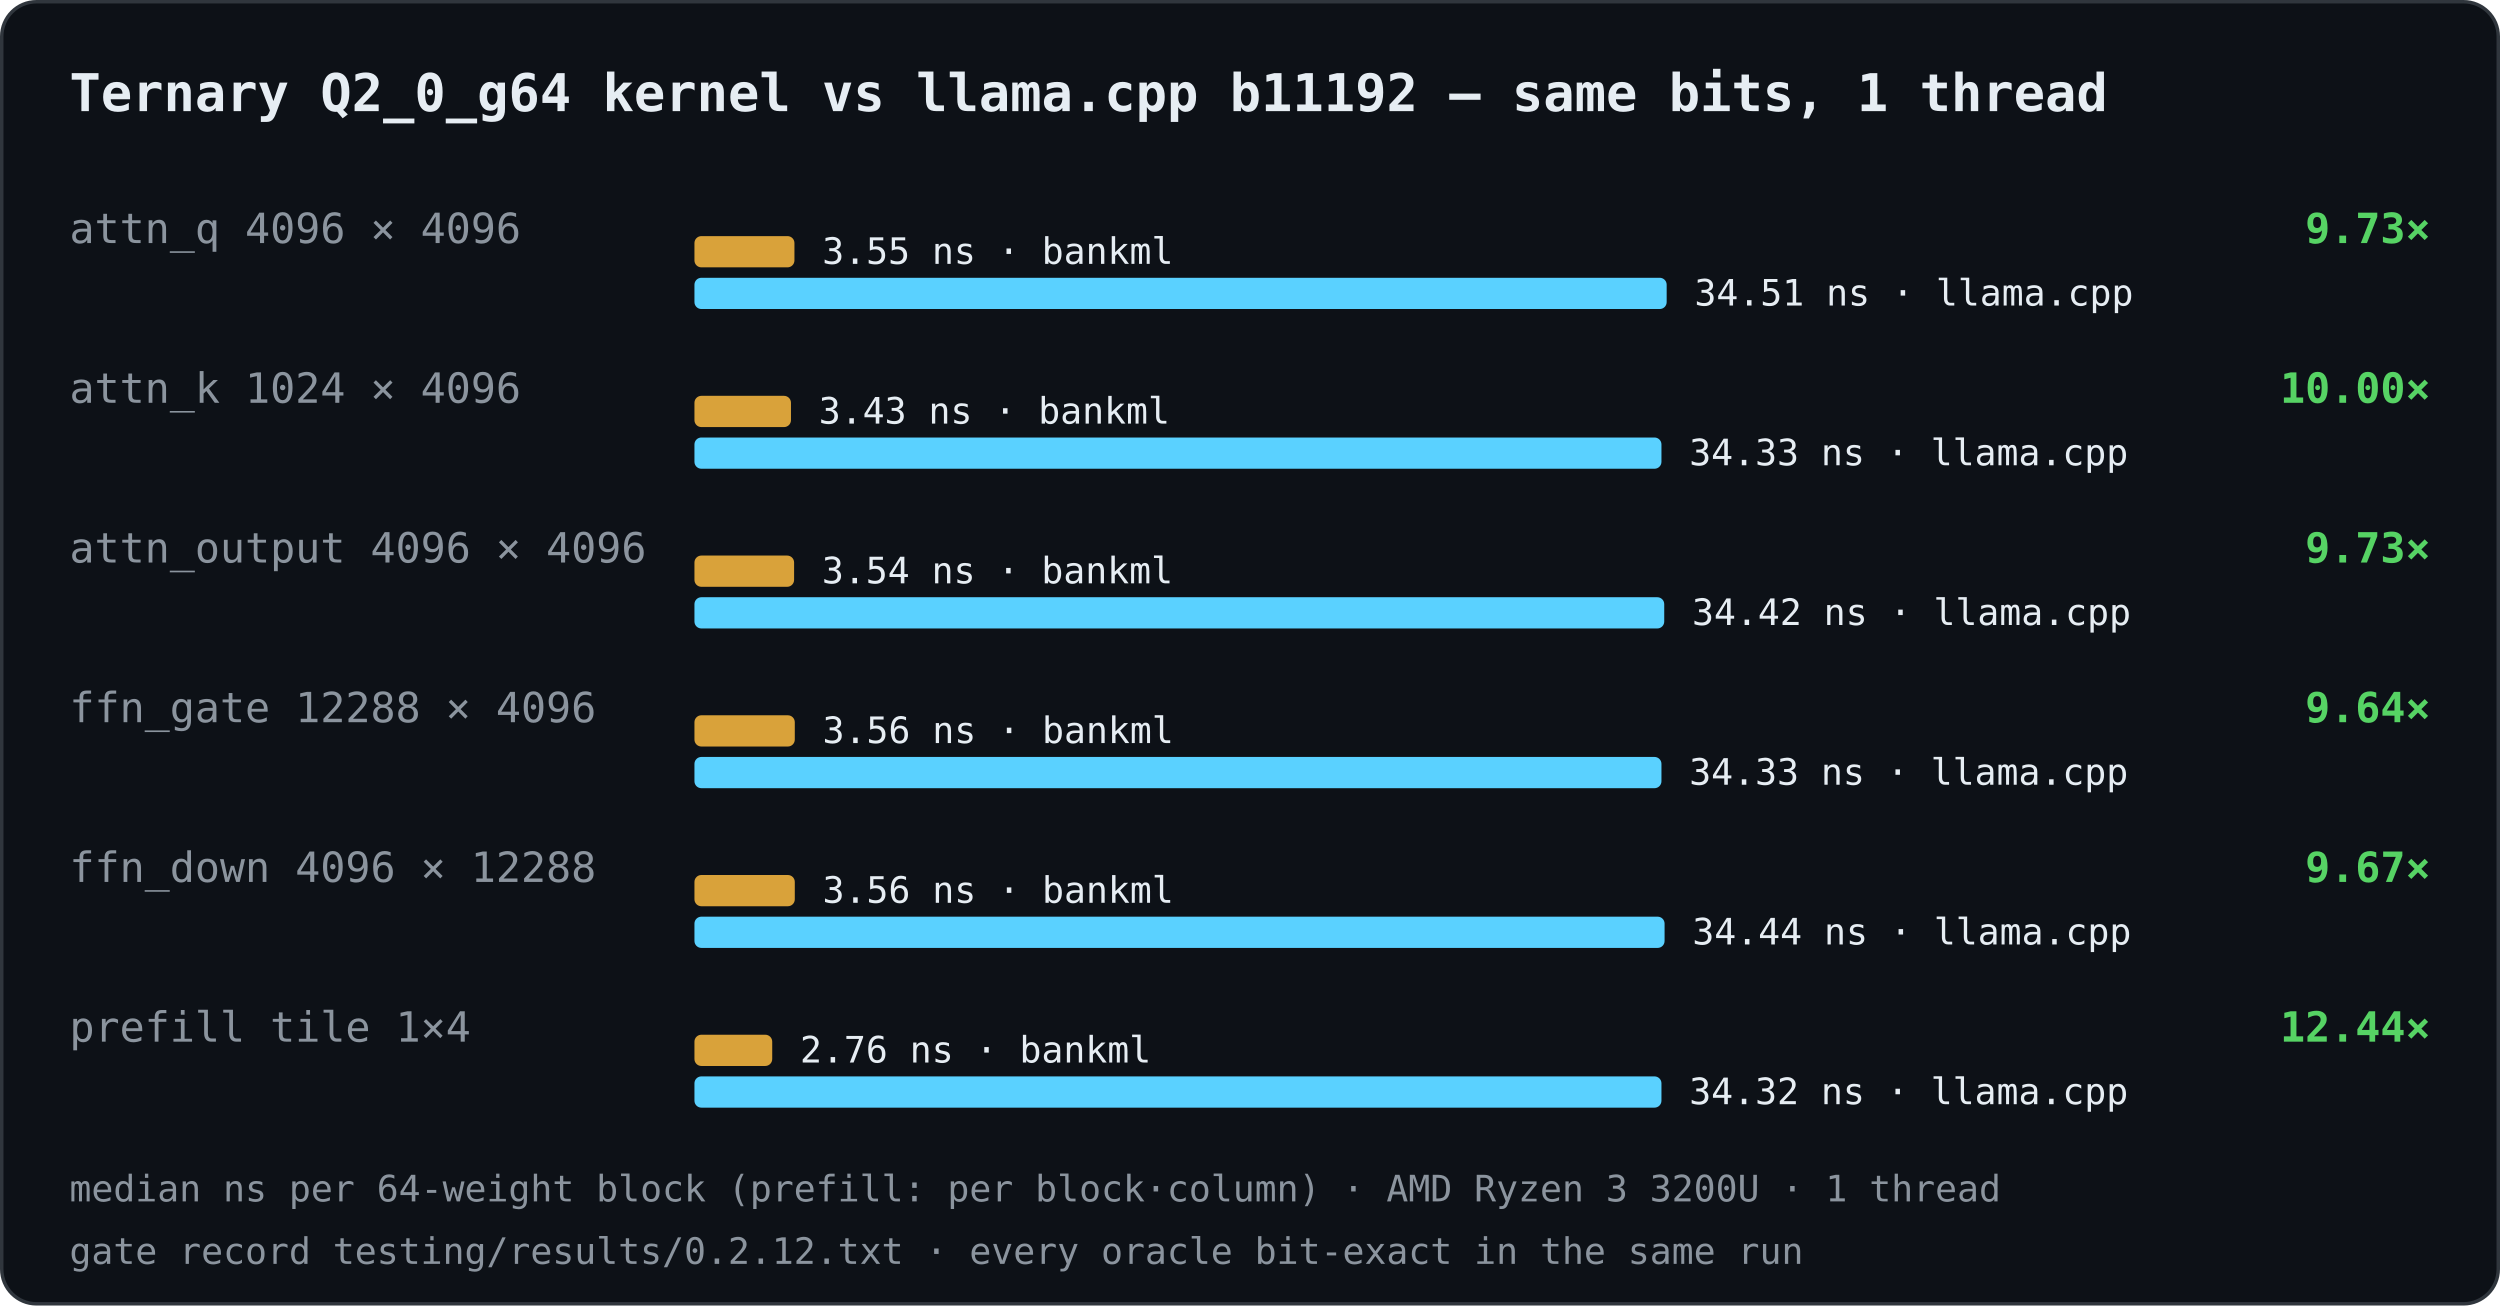
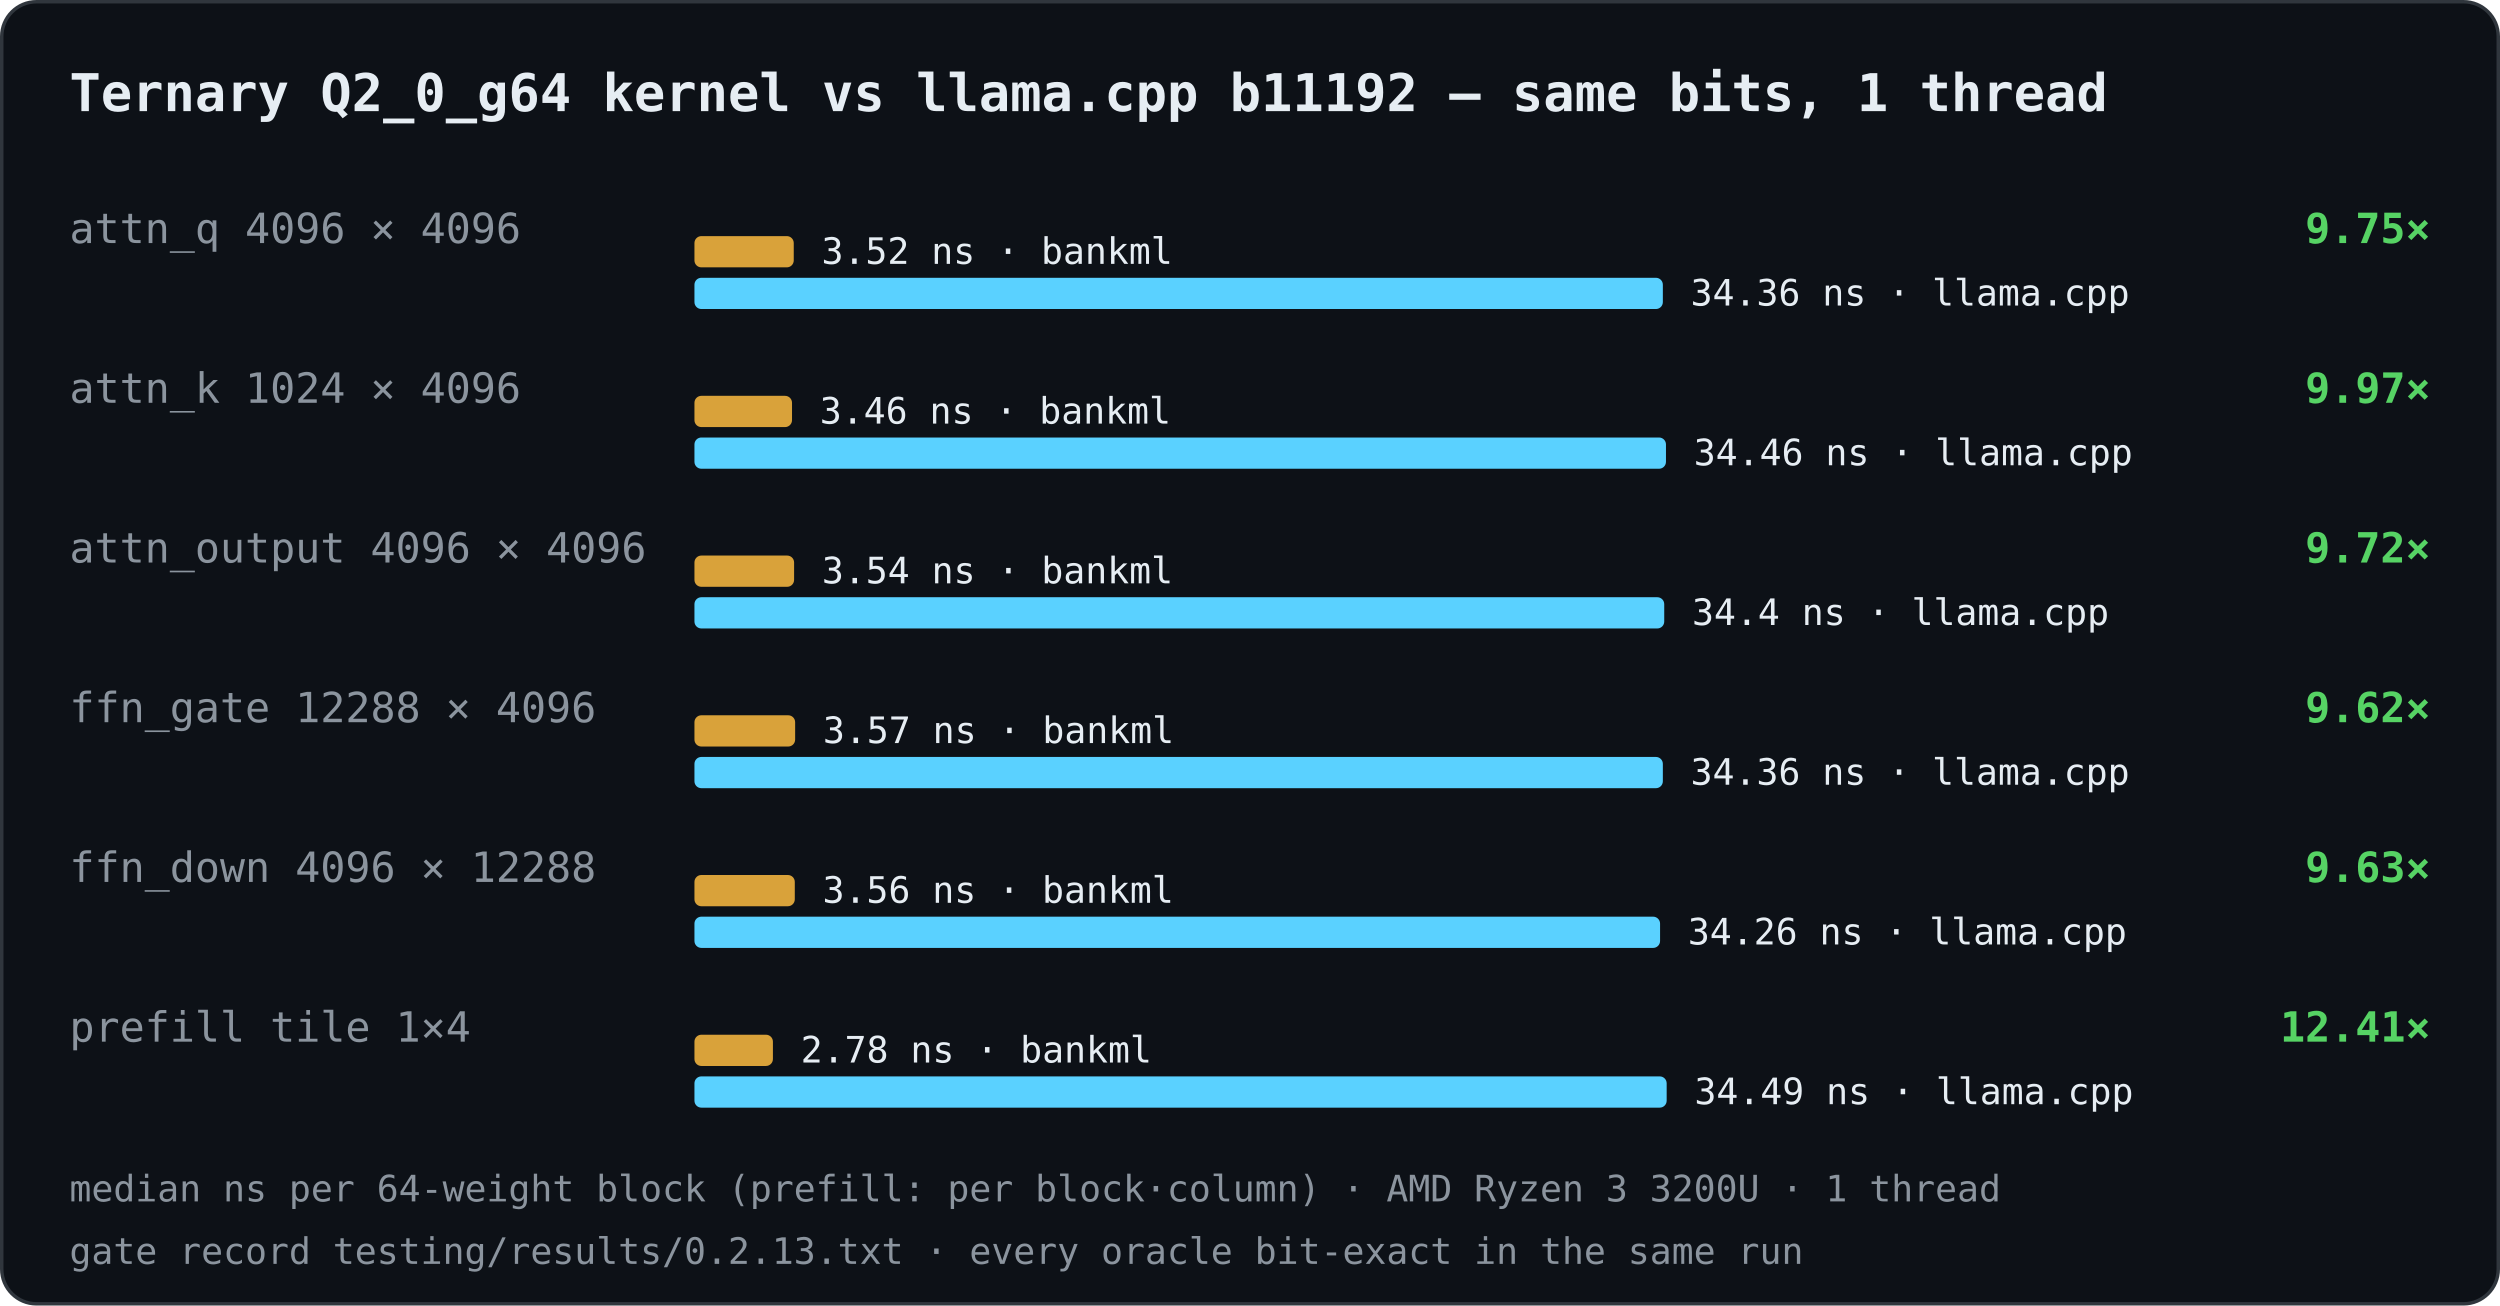
<svg xmlns="http://www.w3.org/2000/svg" width="720" height="376" viewBox="0 0 720 376" role="img" aria-label="Ternary Q2_0_g64 kernel vs llama.cpp b11192 — same bits, 1 thread">
  <rect x="0.5" y="0.5" width="719" height="375" rx="10" fill="#0d1117" stroke="#30363d" />
  <text x="20" y="32" font-family="ui-monospace,SFMono-Regular,Menlo,Consolas,monospace" font-size="15" font-weight="700" text-anchor="start" fill="#e6edf3">Ternary Q2_0_g64 kernel vs llama.cpp b11192 — same bits, 1 thread</text>
  <text x="20" y="70" font-family="ui-monospace,SFMono-Regular,Menlo,Consolas,monospace" font-size="12" font-weight="400" text-anchor="start" fill="#8b949e">attn_q 4096 × 4096</text>
-   <rect x="200" y="68" width="28.8" height="9" rx="2" fill="#D9A23A" />
-   <text x="236.8" y="76" font-family="ui-monospace,SFMono-Regular,Menlo,Consolas,monospace" font-size="10.5" font-weight="400" text-anchor="start" fill="#e6edf3">3.55 ns · bankml</text>
-   <rect x="200" y="80" width="280.0" height="9" rx="2" fill="#5AD1FF" />
-   <text x="488.0" y="88" font-family="ui-monospace,SFMono-Regular,Menlo,Consolas,monospace" font-size="10.5" font-weight="400" text-anchor="start" fill="#e6edf3">34.51 ns · llama.cpp</text>
-   <text x="700" y="70" font-family="ui-monospace,SFMono-Regular,Menlo,Consolas,monospace" font-size="12" font-weight="700" text-anchor="end" fill="#56D364">9.73×</text>
+   <rect x="200" y="68" width="28.6" height="9" rx="2" fill="#D9A23A" />
+   <text x="236.6" y="76" font-family="ui-monospace,SFMono-Regular,Menlo,Consolas,monospace" font-size="10.5" font-weight="400" text-anchor="start" fill="#e6edf3">3.52 ns · bankml</text>
+   <rect x="200" y="80" width="278.9" height="9" rx="2" fill="#5AD1FF" />
+   <text x="486.9" y="88" font-family="ui-monospace,SFMono-Regular,Menlo,Consolas,monospace" font-size="10.5" font-weight="400" text-anchor="start" fill="#e6edf3">34.36 ns · llama.cpp</text>
+   <text x="700" y="70" font-family="ui-monospace,SFMono-Regular,Menlo,Consolas,monospace" font-size="12" font-weight="700" text-anchor="end" fill="#56D364">9.75×</text>
  <text x="20" y="116" font-family="ui-monospace,SFMono-Regular,Menlo,Consolas,monospace" font-size="12" font-weight="400" text-anchor="start" fill="#8b949e">attn_k 1024 × 4096</text>
-   <rect x="200" y="114" width="27.8" height="9" rx="2" fill="#D9A23A" />
-   <text x="235.8" y="122" font-family="ui-monospace,SFMono-Regular,Menlo,Consolas,monospace" font-size="10.5" font-weight="400" text-anchor="start" fill="#e6edf3">3.43 ns · bankml</text>
-   <rect x="200" y="126" width="278.5" height="9" rx="2" fill="#5AD1FF" />
-   <text x="486.5" y="134" font-family="ui-monospace,SFMono-Regular,Menlo,Consolas,monospace" font-size="10.5" font-weight="400" text-anchor="start" fill="#e6edf3">34.33 ns · llama.cpp</text>
-   <text x="700" y="116" font-family="ui-monospace,SFMono-Regular,Menlo,Consolas,monospace" font-size="12" font-weight="700" text-anchor="end" fill="#56D364">10.00×</text>
+   <rect x="200" y="114" width="28.1" height="9" rx="2" fill="#D9A23A" />
+   <text x="236.1" y="122" font-family="ui-monospace,SFMono-Regular,Menlo,Consolas,monospace" font-size="10.5" font-weight="400" text-anchor="start" fill="#e6edf3">3.46 ns · bankml</text>
+   <rect x="200" y="126" width="279.8" height="9" rx="2" fill="#5AD1FF" />
+   <text x="487.8" y="134" font-family="ui-monospace,SFMono-Regular,Menlo,Consolas,monospace" font-size="10.5" font-weight="400" text-anchor="start" fill="#e6edf3">34.46 ns · llama.cpp</text>
+   <text x="700" y="116" font-family="ui-monospace,SFMono-Regular,Menlo,Consolas,monospace" font-size="12" font-weight="700" text-anchor="end" fill="#56D364">9.97×</text>
  <text x="20" y="162" font-family="ui-monospace,SFMono-Regular,Menlo,Consolas,monospace" font-size="12" font-weight="400" text-anchor="start" fill="#8b949e">attn_output 4096 × 4096</text>
  <rect x="200" y="160" width="28.7" height="9" rx="2" fill="#D9A23A" />
  <text x="236.7" y="168" font-family="ui-monospace,SFMono-Regular,Menlo,Consolas,monospace" font-size="10.5" font-weight="400" text-anchor="start" fill="#e6edf3">3.54 ns · bankml</text>
  <rect x="200" y="172" width="279.3" height="9" rx="2" fill="#5AD1FF" />
-   <text x="487.3" y="180" font-family="ui-monospace,SFMono-Regular,Menlo,Consolas,monospace" font-size="10.5" font-weight="400" text-anchor="start" fill="#e6edf3">34.42 ns · llama.cpp</text>
-   <text x="700" y="162" font-family="ui-monospace,SFMono-Regular,Menlo,Consolas,monospace" font-size="12" font-weight="700" text-anchor="end" fill="#56D364">9.73×</text>
+   <text x="487.3" y="180" font-family="ui-monospace,SFMono-Regular,Menlo,Consolas,monospace" font-size="10.5" font-weight="400" text-anchor="start" fill="#e6edf3">34.4 ns · llama.cpp</text>
+   <text x="700" y="162" font-family="ui-monospace,SFMono-Regular,Menlo,Consolas,monospace" font-size="12" font-weight="700" text-anchor="end" fill="#56D364">9.72×</text>
  <text x="20" y="208" font-family="ui-monospace,SFMono-Regular,Menlo,Consolas,monospace" font-size="12" font-weight="400" text-anchor="start" fill="#8b949e">ffn_gate 12288 × 4096</text>
-   <rect x="200" y="206" width="28.9" height="9" rx="2" fill="#D9A23A" />
-   <text x="236.9" y="214" font-family="ui-monospace,SFMono-Regular,Menlo,Consolas,monospace" font-size="10.5" font-weight="400" text-anchor="start" fill="#e6edf3">3.56 ns · bankml</text>
-   <rect x="200" y="218" width="278.5" height="9" rx="2" fill="#5AD1FF" />
-   <text x="486.5" y="226" font-family="ui-monospace,SFMono-Regular,Menlo,Consolas,monospace" font-size="10.5" font-weight="400" text-anchor="start" fill="#e6edf3">34.33 ns · llama.cpp</text>
-   <text x="700" y="208" font-family="ui-monospace,SFMono-Regular,Menlo,Consolas,monospace" font-size="12" font-weight="700" text-anchor="end" fill="#56D364">9.64×</text>
+   <rect x="200" y="206" width="29.0" height="9" rx="2" fill="#D9A23A" />
+   <text x="237.0" y="214" font-family="ui-monospace,SFMono-Regular,Menlo,Consolas,monospace" font-size="10.5" font-weight="400" text-anchor="start" fill="#e6edf3">3.57 ns · bankml</text>
+   <rect x="200" y="218" width="278.9" height="9" rx="2" fill="#5AD1FF" />
+   <text x="486.9" y="226" font-family="ui-monospace,SFMono-Regular,Menlo,Consolas,monospace" font-size="10.5" font-weight="400" text-anchor="start" fill="#e6edf3">34.36 ns · llama.cpp</text>
+   <text x="700" y="208" font-family="ui-monospace,SFMono-Regular,Menlo,Consolas,monospace" font-size="12" font-weight="700" text-anchor="end" fill="#56D364">9.62×</text>
  <text x="20" y="254" font-family="ui-monospace,SFMono-Regular,Menlo,Consolas,monospace" font-size="12" font-weight="400" text-anchor="start" fill="#8b949e">ffn_down 4096 × 12288</text>
  <rect x="200" y="252" width="28.9" height="9" rx="2" fill="#D9A23A" />
  <text x="236.9" y="260" font-family="ui-monospace,SFMono-Regular,Menlo,Consolas,monospace" font-size="10.5" font-weight="400" text-anchor="start" fill="#e6edf3">3.56 ns · bankml</text>
-   <rect x="200" y="264" width="279.4" height="9" rx="2" fill="#5AD1FF" />
-   <text x="487.4" y="272" font-family="ui-monospace,SFMono-Regular,Menlo,Consolas,monospace" font-size="10.5" font-weight="400" text-anchor="start" fill="#e6edf3">34.44 ns · llama.cpp</text>
-   <text x="700" y="254" font-family="ui-monospace,SFMono-Regular,Menlo,Consolas,monospace" font-size="12" font-weight="700" text-anchor="end" fill="#56D364">9.67×</text>
+   <rect x="200" y="264" width="278.1" height="9" rx="2" fill="#5AD1FF" />
+   <text x="486.1" y="272" font-family="ui-monospace,SFMono-Regular,Menlo,Consolas,monospace" font-size="10.5" font-weight="400" text-anchor="start" fill="#e6edf3">34.26 ns · llama.cpp</text>
+   <text x="700" y="254" font-family="ui-monospace,SFMono-Regular,Menlo,Consolas,monospace" font-size="12" font-weight="700" text-anchor="end" fill="#56D364">9.63×</text>
  <text x="20" y="300" font-family="ui-monospace,SFMono-Regular,Menlo,Consolas,monospace" font-size="12" font-weight="400" text-anchor="start" fill="#8b949e">prefill tile 1×4</text>
-   <rect x="200" y="298" width="22.4" height="9" rx="2" fill="#D9A23A" />
-   <text x="230.4" y="306" font-family="ui-monospace,SFMono-Regular,Menlo,Consolas,monospace" font-size="10.5" font-weight="400" text-anchor="start" fill="#e6edf3">2.76 ns · bankml</text>
-   <rect x="200" y="310" width="278.5" height="9" rx="2" fill="#5AD1FF" />
-   <text x="486.5" y="318" font-family="ui-monospace,SFMono-Regular,Menlo,Consolas,monospace" font-size="10.5" font-weight="400" text-anchor="start" fill="#e6edf3">34.32 ns · llama.cpp</text>
-   <text x="700" y="300" font-family="ui-monospace,SFMono-Regular,Menlo,Consolas,monospace" font-size="12" font-weight="700" text-anchor="end" fill="#56D364">12.44×</text>
+   <rect x="200" y="298" width="22.6" height="9" rx="2" fill="#D9A23A" />
+   <text x="230.6" y="306" font-family="ui-monospace,SFMono-Regular,Menlo,Consolas,monospace" font-size="10.5" font-weight="400" text-anchor="start" fill="#e6edf3">2.78 ns · bankml</text>
+   <rect x="200" y="310" width="280.0" height="9" rx="2" fill="#5AD1FF" />
+   <text x="488.0" y="318" font-family="ui-monospace,SFMono-Regular,Menlo,Consolas,monospace" font-size="10.5" font-weight="400" text-anchor="start" fill="#e6edf3">34.49 ns · llama.cpp</text>
+   <text x="700" y="300" font-family="ui-monospace,SFMono-Regular,Menlo,Consolas,monospace" font-size="12" font-weight="700" text-anchor="end" fill="#56D364">12.41×</text>
  <text x="20" y="346" font-family="ui-monospace,SFMono-Regular,Menlo,Consolas,monospace" font-size="10.5" font-weight="400" text-anchor="start" fill="#8b949e">median ns per 64-weight block (prefill: per block·column) · AMD Ryzen 3 3200U · 1 thread</text>
-   <text x="20" y="364" font-family="ui-monospace,SFMono-Regular,Menlo,Consolas,monospace" font-size="10.5" font-weight="400" text-anchor="start" fill="#8b949e">gate record testing/results/0.2.12.txt · every oracle bit-exact in the same run</text>
+   <text x="20" y="364" font-family="ui-monospace,SFMono-Regular,Menlo,Consolas,monospace" font-size="10.5" font-weight="400" text-anchor="start" fill="#8b949e">gate record testing/results/0.2.13.txt · every oracle bit-exact in the same run</text>
</svg>
